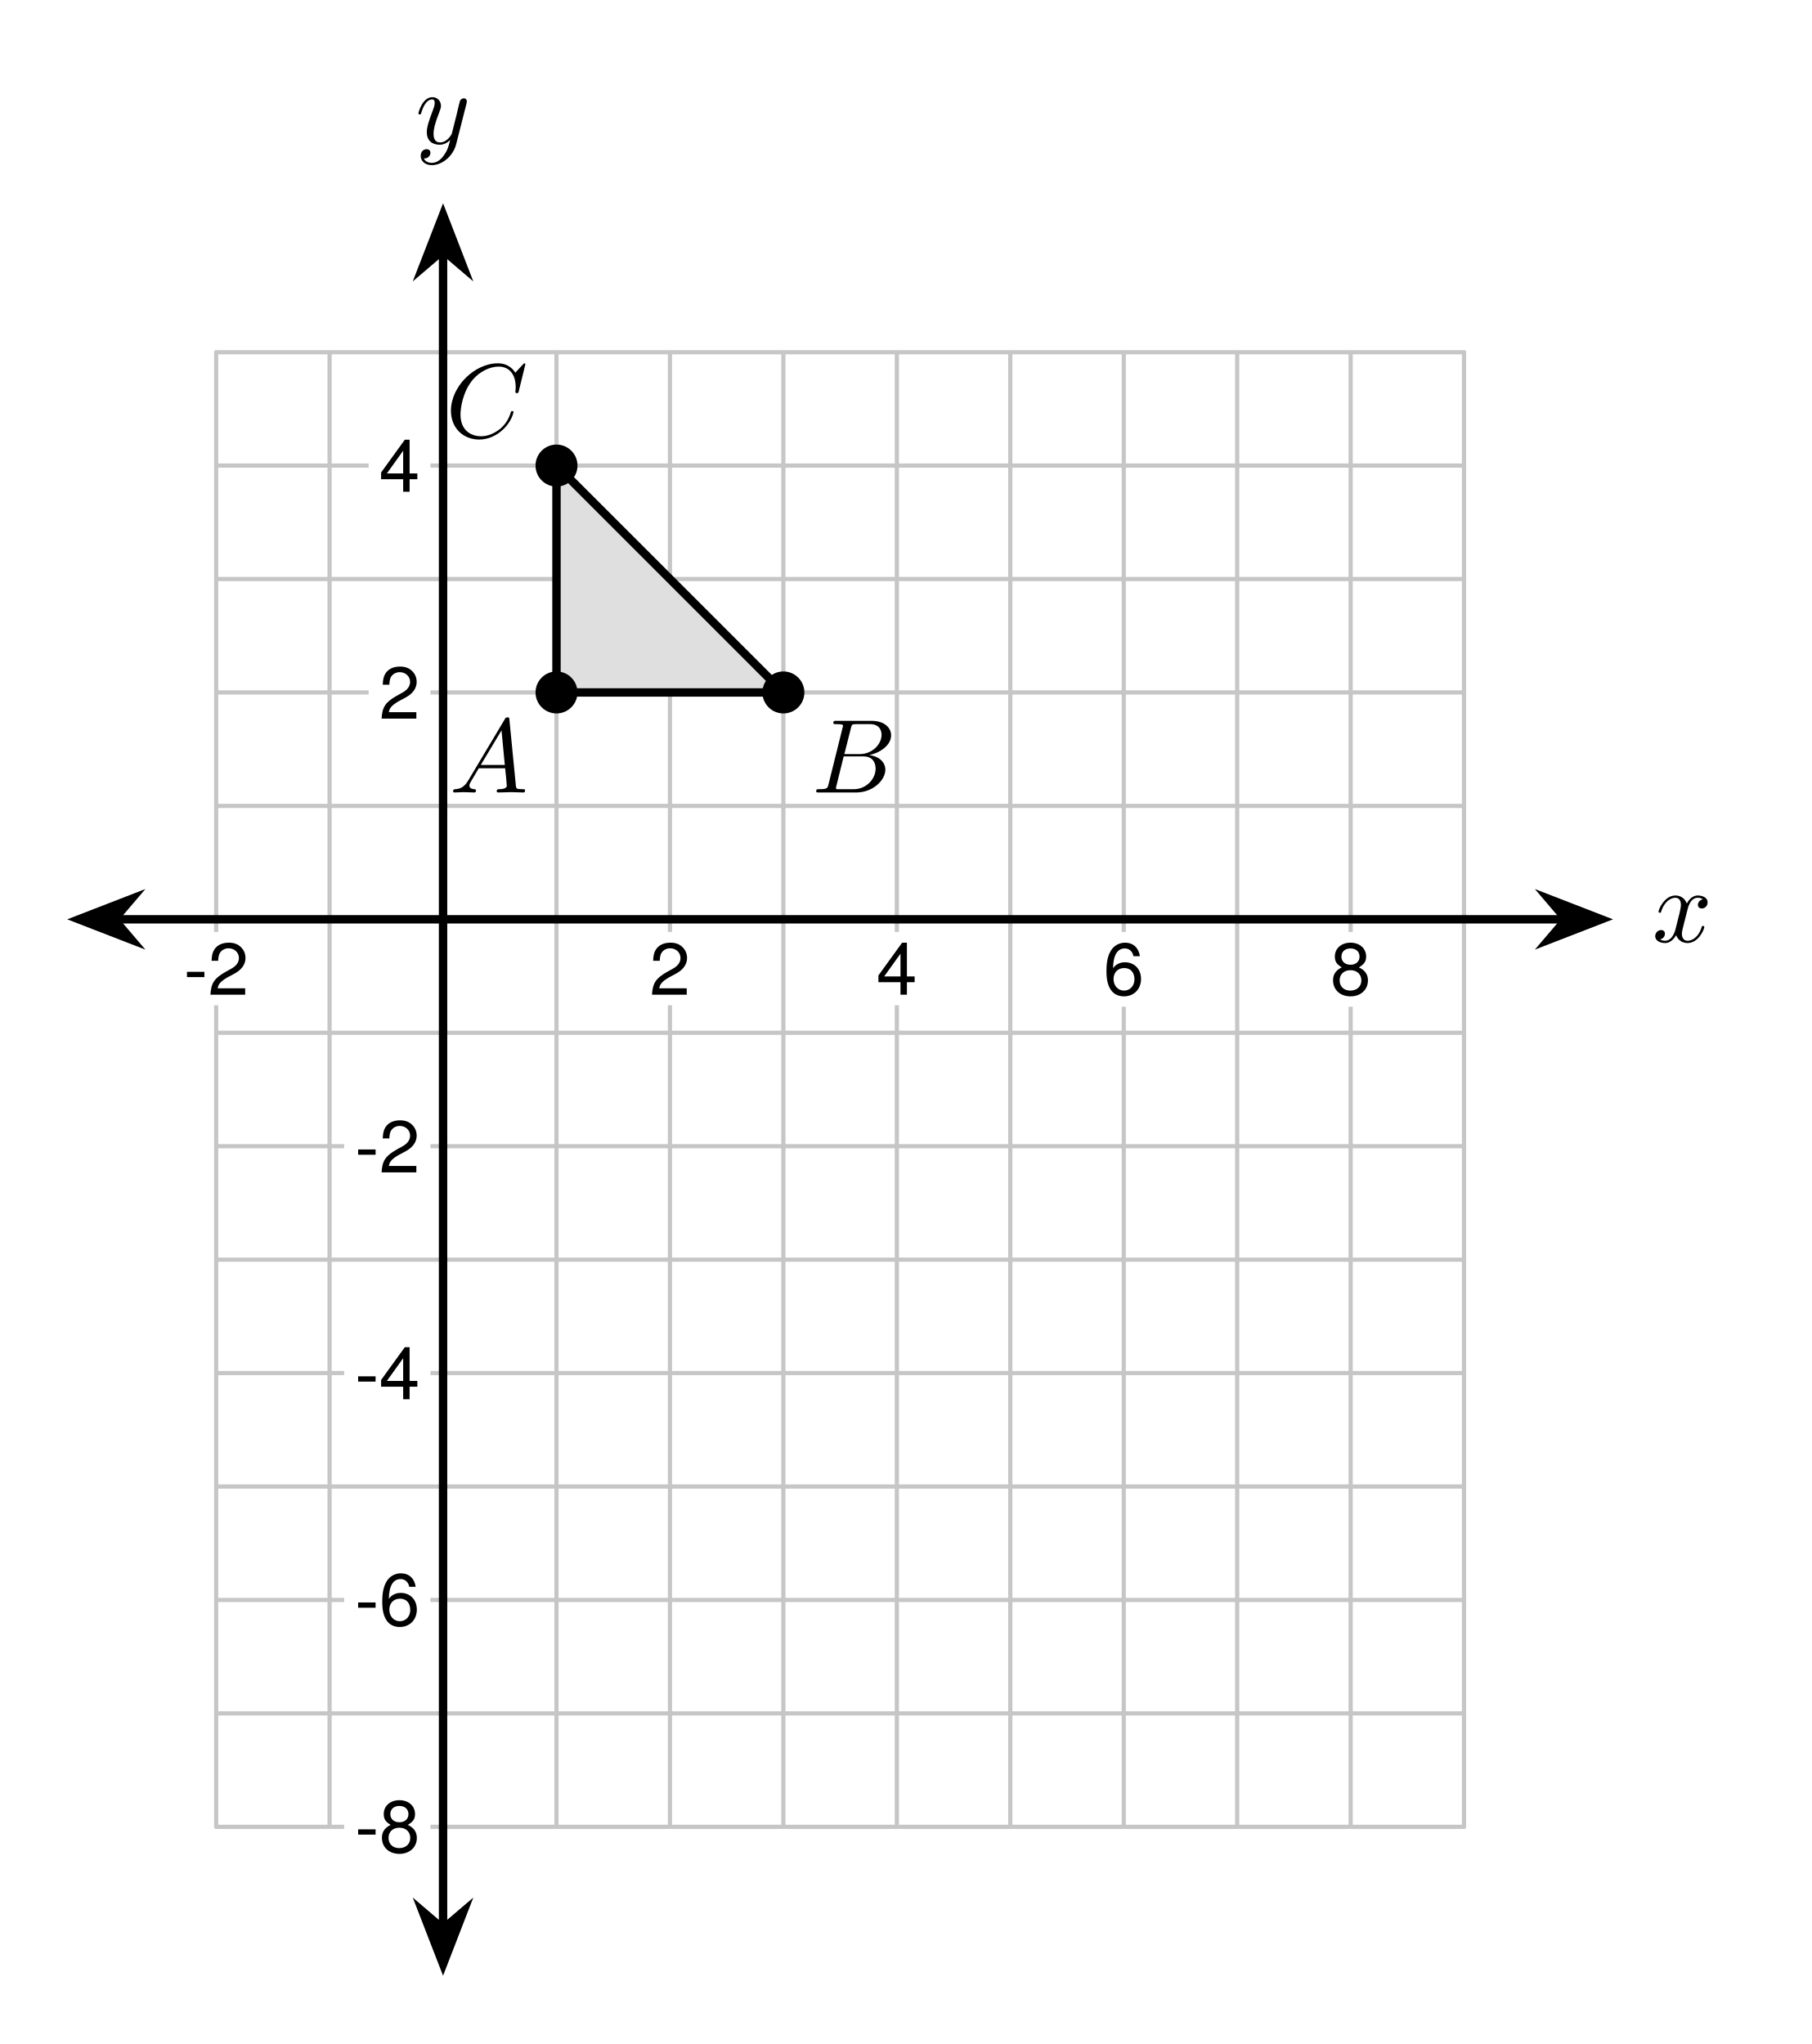
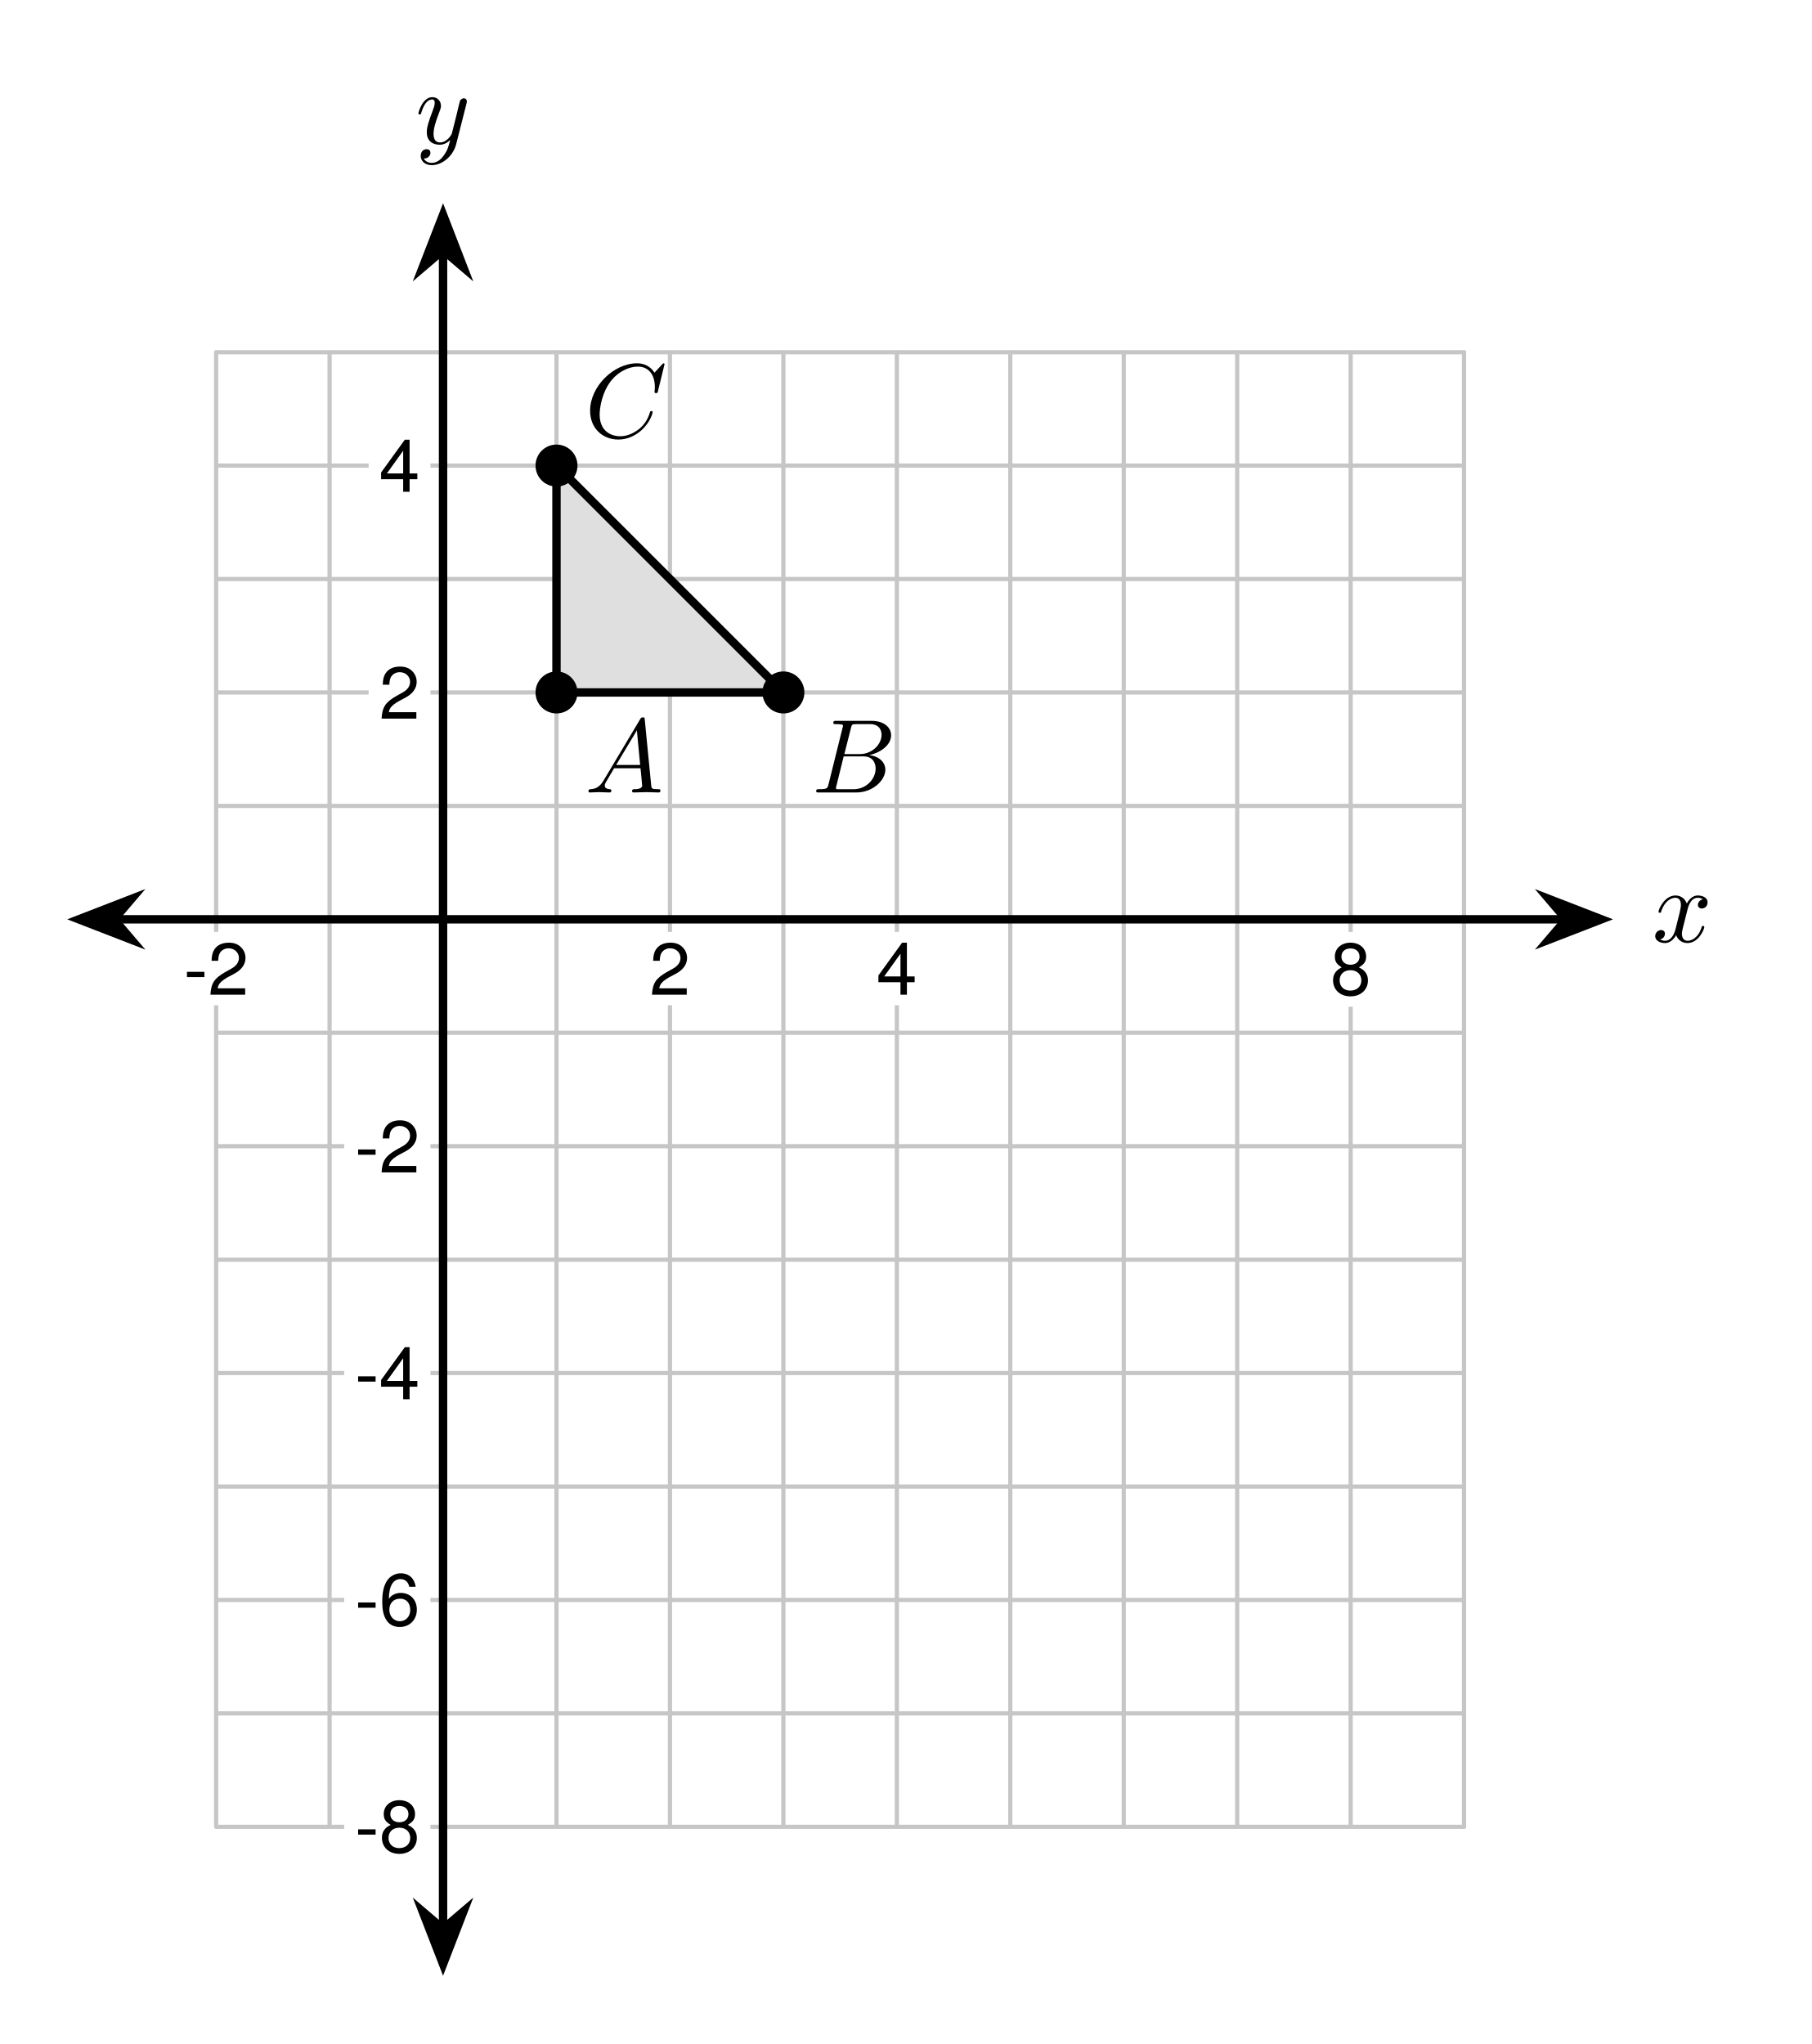
<svg xmlns="http://www.w3.org/2000/svg" xmlns:xlink="http://www.w3.org/1999/xlink" width="171.87" height="193.947" viewBox="0 0 171.87 193.947">
  <defs>
    <g>
      <g id="glyph-0-0">
        <path d="M 3.328 -3 C 3.391 -3.266 3.609 -4.188 4.312 -4.188 C 4.359 -4.188 4.594 -4.188 4.812 -4.047 C 4.531 -4 4.328 -3.75 4.328 -3.516 C 4.328 -3.359 4.438 -3.172 4.703 -3.172 C 4.922 -3.172 5.25 -3.344 5.25 -3.75 C 5.25 -4.266 4.656 -4.406 4.312 -4.406 C 3.75 -4.406 3.391 -3.875 3.281 -3.641 C 3.031 -4.297 2.484 -4.406 2.203 -4.406 C 1.172 -4.406 0.594 -3.109 0.594 -2.859 C 0.594 -2.766 0.703 -2.766 0.719 -2.766 C 0.797 -2.766 0.828 -2.781 0.844 -2.875 C 1.188 -3.938 1.844 -4.188 2.188 -4.188 C 2.375 -4.188 2.719 -4.094 2.719 -3.516 C 2.719 -3.203 2.547 -2.531 2.188 -1.141 C 2.016 -0.531 1.672 -0.109 1.234 -0.109 C 1.172 -0.109 0.953 -0.109 0.734 -0.234 C 0.984 -0.281 1.203 -0.5 1.203 -0.781 C 1.203 -1.047 0.984 -1.125 0.844 -1.125 C 0.531 -1.125 0.281 -0.859 0.281 -0.547 C 0.281 -0.094 0.781 0.109 1.219 0.109 C 1.875 0.109 2.234 -0.594 2.266 -0.641 C 2.391 -0.281 2.75 0.109 3.344 0.109 C 4.375 0.109 4.938 -1.172 4.938 -1.422 C 4.938 -1.516 4.844 -1.516 4.812 -1.516 C 4.734 -1.516 4.703 -1.484 4.688 -1.406 C 4.359 -0.344 3.688 -0.109 3.359 -0.109 C 2.969 -0.109 2.812 -0.422 2.812 -0.766 C 2.812 -0.984 2.875 -1.203 2.984 -1.641 Z M 3.328 -3 " />
      </g>
      <g id="glyph-0-1">
        <path d="M 4.844 -3.797 C 4.875 -3.938 4.875 -3.953 4.875 -4.016 C 4.875 -4.203 4.734 -4.297 4.594 -4.297 C 4.484 -4.297 4.328 -4.234 4.234 -4.078 C 4.219 -4.031 4.141 -3.719 4.094 -3.547 C 4.031 -3.281 3.969 -3.016 3.906 -2.75 L 3.453 -0.953 C 3.406 -0.812 2.984 -0.109 2.328 -0.109 C 1.828 -0.109 1.719 -0.547 1.719 -0.922 C 1.719 -1.375 1.875 -1.984 2.219 -2.859 C 2.375 -3.281 2.422 -3.391 2.422 -3.578 C 2.422 -4.031 2.094 -4.406 1.609 -4.406 C 0.656 -4.406 0.281 -2.953 0.281 -2.859 C 0.281 -2.766 0.391 -2.766 0.406 -2.766 C 0.5 -2.766 0.516 -2.781 0.562 -2.953 C 0.844 -3.875 1.234 -4.188 1.578 -4.188 C 1.656 -4.188 1.828 -4.188 1.828 -3.859 C 1.828 -3.609 1.719 -3.359 1.656 -3.172 C 1.25 -2.109 1.078 -1.547 1.078 -1.078 C 1.078 -0.188 1.703 0.109 2.297 0.109 C 2.672 0.109 3.016 -0.062 3.297 -0.344 C 3.172 0.172 3.047 0.672 2.641 1.188 C 2.391 1.531 2.016 1.828 1.547 1.828 C 1.406 1.828 0.969 1.797 0.797 1.406 C 0.953 1.406 1.078 1.406 1.219 1.281 C 1.328 1.188 1.422 1.062 1.422 0.875 C 1.422 0.562 1.156 0.531 1.062 0.531 C 0.828 0.531 0.5 0.688 0.5 1.172 C 0.5 1.672 0.938 2.047 1.547 2.047 C 2.578 2.047 3.609 1.141 3.875 0.016 Z M 4.844 -3.797 " />
      </g>
      <g id="glyph-0-2">
        <path d="M 1.781 -1.141 C 1.391 -0.484 1 -0.344 0.562 -0.312 C 0.438 -0.297 0.344 -0.297 0.344 -0.109 C 0.344 -0.047 0.391 0 0.484 0 C 0.75 0 1.062 -0.031 1.328 -0.031 C 1.656 -0.031 2.016 0 2.328 0 C 2.391 0 2.516 0 2.516 -0.188 C 2.516 -0.297 2.422 -0.312 2.359 -0.312 C 2.125 -0.328 1.891 -0.406 1.891 -0.656 C 1.891 -0.781 1.953 -0.891 2.031 -1.031 L 2.781 -2.297 L 5.281 -2.297 C 5.312 -2.094 5.438 -0.734 5.438 -0.641 C 5.438 -0.344 4.922 -0.312 4.734 -0.312 C 4.594 -0.312 4.484 -0.312 4.484 -0.109 C 4.484 0 4.609 0 4.625 0 C 5.031 0 5.469 -0.031 5.875 -0.031 C 6.125 -0.031 6.75 0 7 0 C 7.062 0 7.172 0 7.172 -0.203 C 7.172 -0.312 7.078 -0.312 6.953 -0.312 C 6.328 -0.312 6.328 -0.375 6.297 -0.672 L 5.688 -6.891 C 5.672 -7.094 5.672 -7.125 5.5 -7.125 C 5.344 -7.125 5.312 -7.062 5.25 -6.953 Z M 2.969 -2.609 L 4.938 -5.891 L 5.25 -2.609 Z M 2.969 -2.609 " />
      </g>
      <g id="glyph-0-3">
        <path d="M 1.594 -0.781 C 1.5 -0.391 1.469 -0.312 0.688 -0.312 C 0.516 -0.312 0.422 -0.312 0.422 -0.109 C 0.422 0 0.5 0 0.688 0 L 4.234 0 C 5.812 0 6.984 -1.172 6.984 -2.156 C 6.984 -2.859 6.406 -3.438 5.438 -3.547 C 6.484 -3.75 7.531 -4.484 7.531 -5.422 C 7.531 -6.156 6.875 -6.797 5.672 -6.797 L 2.328 -6.797 C 2.141 -6.797 2.047 -6.797 2.047 -6.594 C 2.047 -6.484 2.125 -6.484 2.312 -6.484 C 2.344 -6.484 2.531 -6.484 2.703 -6.469 C 2.875 -6.453 2.969 -6.438 2.969 -6.312 C 2.969 -6.266 2.953 -6.234 2.922 -6.125 Z M 3.094 -3.641 L 3.719 -6.109 C 3.797 -6.453 3.828 -6.484 4.25 -6.484 L 5.531 -6.484 C 6.406 -6.484 6.625 -5.906 6.625 -5.469 C 6.625 -4.594 5.766 -3.641 4.547 -3.641 Z M 2.641 -0.312 C 2.516 -0.312 2.484 -0.312 2.422 -0.312 C 2.328 -0.328 2.297 -0.344 2.297 -0.422 C 2.297 -0.453 2.297 -0.469 2.344 -0.641 L 3.031 -3.422 L 4.922 -3.422 C 5.875 -3.422 6.062 -2.688 6.062 -2.266 C 6.062 -1.281 5.172 -0.312 4 -0.312 Z M 2.641 -0.312 " />
      </g>
      <g id="glyph-0-4">
        <path d="M 7.562 -6.922 C 7.562 -6.953 7.547 -7.016 7.453 -7.016 C 7.422 -7.016 7.422 -7 7.312 -6.891 L 6.609 -6.125 C 6.516 -6.266 6.062 -7.016 4.953 -7.016 C 2.734 -7.016 0.5 -4.812 0.5 -2.516 C 0.5 -0.859 1.672 0.219 3.188 0.219 C 4.062 0.219 4.812 -0.172 5.344 -0.641 C 6.266 -1.453 6.438 -2.359 6.438 -2.391 C 6.438 -2.484 6.344 -2.484 6.312 -2.484 C 6.266 -2.484 6.203 -2.469 6.188 -2.391 C 6.094 -2.094 5.875 -1.391 5.188 -0.812 C 4.5 -0.266 3.875 -0.094 3.359 -0.094 C 2.453 -0.094 1.406 -0.609 1.406 -2.156 C 1.406 -2.734 1.609 -4.344 2.609 -5.5 C 3.219 -6.203 4.156 -6.703 5.031 -6.703 C 6.047 -6.703 6.641 -5.938 6.641 -4.781 C 6.641 -4.391 6.609 -4.375 6.609 -4.281 C 6.609 -4.188 6.719 -4.188 6.766 -4.188 C 6.891 -4.188 6.891 -4.203 6.938 -4.375 Z M 7.562 -6.922 " />
      </g>
      <g id="glyph-1-0">
        <path d="M 1.984 -2.172 L 0.328 -2.172 L 0.328 -1.672 L 1.984 -1.672 Z M 1.984 -2.172 " />
      </g>
      <g id="glyph-1-1">
        <path d="M 3.531 -0.609 L 0.922 -0.609 C 0.984 -1.016 1.219 -1.266 1.812 -1.625 L 2.516 -2 C 3.203 -2.375 3.562 -2.891 3.562 -3.484 C 3.562 -3.906 3.391 -4.281 3.094 -4.547 C 2.812 -4.812 2.453 -4.938 1.984 -4.938 C 1.359 -4.938 0.891 -4.719 0.609 -4.297 C 0.438 -4.031 0.359 -3.734 0.344 -3.219 L 0.969 -3.219 C 0.984 -3.562 1.031 -3.766 1.109 -3.922 C 1.266 -4.219 1.594 -4.406 1.953 -4.406 C 2.516 -4.406 2.938 -4 2.938 -3.484 C 2.938 -3.094 2.703 -2.75 2.266 -2.5 L 1.625 -2.141 C 0.594 -1.547 0.297 -1.094 0.234 0 L 3.531 0 Z M 3.531 -0.609 " />
      </g>
      <g id="glyph-1-2">
        <path d="M 2.281 -1.188 L 2.281 0 L 2.891 0 L 2.891 -1.188 L 3.625 -1.188 L 3.625 -1.734 L 2.891 -1.734 L 2.891 -4.938 L 2.438 -4.938 L 0.188 -1.828 L 0.188 -1.188 Z M 2.281 -1.734 L 0.734 -1.734 L 2.281 -3.891 Z M 2.281 -1.734 " />
      </g>
      <g id="glyph-1-3">
-         <path d="M 3.469 -3.656 C 3.359 -4.453 2.828 -4.938 2.062 -4.938 C 1.531 -4.938 1.031 -4.672 0.75 -4.234 C 0.438 -3.75 0.297 -3.156 0.297 -2.25 C 0.297 -1.422 0.422 -0.891 0.719 -0.453 C 0.984 -0.062 1.422 0.156 1.953 0.156 C 2.906 0.156 3.578 -0.531 3.578 -1.5 C 3.578 -2.422 2.953 -3.078 2.062 -3.078 C 1.578 -3.078 1.188 -2.891 0.922 -2.516 C 0.938 -3.734 1.328 -4.391 2.031 -4.391 C 2.453 -4.391 2.766 -4.125 2.859 -3.656 Z M 1.984 -2.531 C 2.578 -2.531 2.953 -2.125 2.953 -1.453 C 2.953 -0.844 2.531 -0.391 1.969 -0.391 C 1.391 -0.391 0.969 -0.859 0.969 -1.484 C 0.969 -2.109 1.375 -2.531 1.984 -2.531 Z M 1.984 -2.531 " />
+         <path d="M 2.719 -2.594 C 3.234 -2.906 3.406 -3.156 3.406 -3.625 C 3.406 -4.391 2.797 -4.938 1.922 -4.938 C 1.047 -4.938 0.438 -4.391 0.438 -3.625 C 0.438 -3.156 0.594 -2.906 1.094 -2.594 C 0.531 -2.328 0.266 -1.922 0.266 -1.375 C 0.266 -0.469 0.938 0.156 1.922 0.156 C 2.891 0.156 3.578 -0.469 3.578 -1.359 C 3.578 -1.922 3.297 -2.328 2.719 -2.594 Z M 1.922 -4.391 C 2.438 -4.391 2.781 -4.094 2.781 -3.609 C 2.781 -3.156 2.438 -2.844 1.922 -2.844 C 1.406 -2.844 1.062 -3.156 1.062 -3.609 C 1.062 -4.094 1.406 -4.391 1.922 -4.391 Z M 1.922 -2.328 C 2.531 -2.328 2.953 -1.938 2.953 -1.359 C 2.953 -0.781 2.531 -0.391 1.906 -0.391 C 1.297 -0.391 0.891 -0.781 0.891 -1.359 C 0.891 -1.938 1.297 -2.328 1.922 -2.328 Z M 1.922 -2.328 " />
      </g>
      <g id="glyph-1-4">
-         <path d="M 2.719 -2.594 C 3.234 -2.906 3.406 -3.156 3.406 -3.625 C 3.406 -4.391 2.797 -4.938 1.922 -4.938 C 1.047 -4.938 0.438 -4.391 0.438 -3.625 C 0.438 -3.156 0.594 -2.906 1.094 -2.594 C 0.531 -2.328 0.266 -1.922 0.266 -1.375 C 0.266 -0.469 0.938 0.156 1.922 0.156 C 2.891 0.156 3.578 -0.469 3.578 -1.359 C 3.578 -1.922 3.297 -2.328 2.719 -2.594 Z M 1.922 -4.391 C 2.438 -4.391 2.781 -4.094 2.781 -3.609 C 2.781 -3.156 2.438 -2.844 1.922 -2.844 C 1.406 -2.844 1.062 -3.156 1.062 -3.609 C 1.062 -4.094 1.406 -4.391 1.922 -4.391 Z M 1.922 -2.328 C 2.531 -2.328 2.953 -1.938 2.953 -1.359 C 2.953 -0.781 2.531 -0.391 1.906 -0.391 C 1.297 -0.391 0.891 -0.781 0.891 -1.359 C 0.891 -1.938 1.297 -2.328 1.922 -2.328 Z M 1.922 -2.328 " />
+         <path d="M 3.469 -3.656 C 3.359 -4.453 2.828 -4.938 2.062 -4.938 C 1.531 -4.938 1.031 -4.672 0.75 -4.234 C 0.438 -3.75 0.297 -3.156 0.297 -2.25 C 0.297 -1.422 0.422 -0.891 0.719 -0.453 C 0.984 -0.062 1.422 0.156 1.953 0.156 C 2.906 0.156 3.578 -0.531 3.578 -1.5 C 3.578 -2.422 2.953 -3.078 2.062 -3.078 C 1.578 -3.078 1.188 -2.891 0.922 -2.516 C 0.938 -3.734 1.328 -4.391 2.031 -4.391 C 2.453 -4.391 2.766 -4.125 2.859 -3.656 Z M 1.984 -2.531 C 2.578 -2.531 2.953 -2.125 2.953 -1.453 C 2.953 -0.844 2.531 -0.391 1.969 -0.391 C 1.391 -0.391 0.969 -0.859 0.969 -1.484 C 0.969 -2.109 1.375 -2.531 1.984 -2.531 Z M 1.984 -2.531 " />
      </g>
    </g>
    <clipPath id="clip-0">
      <path clip-rule="nonzero" d="M 28 170 L 56 170 L 56 193.848 L 28 193.848 Z M 28 170 " />
    </clipPath>
  </defs>
  <path fill="none" stroke-width="0.399" stroke-linecap="round" stroke-linejoin="round" stroke="rgb(77.499%, 77.499%, 77.499%)" stroke-opacity="1" stroke-miterlimit="10" d="M -21.543 -86.174 L 96.949 -86.174 M -21.543 -75.404 L 96.949 -75.404 M -21.543 -64.63 L 96.949 -64.63 M -21.543 -53.861 L 96.949 -53.861 M -21.543 -43.087 L 96.949 -43.087 M -21.543 -32.317 L 96.949 -32.317 M -21.543 -21.543 L 96.949 -21.543 M -21.543 -10.773 L 96.949 -10.773 M -21.543 0 L 96.949 0 M -21.543 10.77 L 96.949 10.77 M -21.543 21.544 L 96.949 21.544 M -21.543 32.314 L 96.949 32.314 M -21.543 43.088 L 96.949 43.088 M -21.543 53.85 L 96.949 53.85 M -21.543 -86.174 L -21.543 53.861 M -10.773 -86.174 L -10.773 53.861 M 0.001 -86.174 L 0.001 53.861 M 10.771 -86.174 L 10.771 53.861 M 21.545 -86.174 L 21.545 53.861 M 32.314 -86.174 L 32.314 53.861 M 43.088 -86.174 L 43.088 53.861 M 53.858 -86.174 L 53.858 53.861 M 64.632 -86.174 L 64.632 53.861 M 75.402 -86.174 L 75.402 53.861 M 86.175 -86.174 L 86.175 53.861 M 96.937 -86.174 L 96.937 53.861 " transform="matrix(0.999244, 0, 0, -0.999244, 42.03421, 87.23087)" />
  <path fill="none" stroke-width="0.797" stroke-linecap="round" stroke-linejoin="round" stroke="rgb(0%, 0%, 0%)" stroke-opacity="1" stroke-miterlimit="10" d="M -31.038 0 L 106.441 0 " transform="matrix(0.999244, 0, 0, -0.999244, 42.03421, 87.23087)" />
  <path fill-rule="nonzero" fill="rgb(0%, 0%, 0%)" fill-opacity="1" stroke-width="0.797" stroke-linecap="round" stroke-linejoin="miter" stroke="rgb(0%, 0%, 0%)" stroke-opacity="1" stroke-miterlimit="10" d="M 6.259 -0 L 1.267 1.935 L 2.917 -0 L 1.267 -1.935 Z M 6.259 -0 " transform="matrix(-0.999244, 0, 0, 0.999244, 13.73493, 87.23087)" />
  <path fill-rule="nonzero" fill="rgb(0%, 0%, 0%)" fill-opacity="1" stroke-width="0.797" stroke-linecap="round" stroke-linejoin="miter" stroke="rgb(0%, 0%, 0%)" stroke-opacity="1" stroke-miterlimit="10" d="M 6.258 0 L 1.266 1.935 L 2.916 0 L 1.266 -1.935 Z M 6.258 0 " transform="matrix(0.999244, 0, 0, -0.999244, 145.68, 87.23087)" />
  <g fill="rgb(0%, 0%, 0%)" fill-opacity="1">
    <use xlink:href="#glyph-0-0" x="156.759" y="89.374" />
  </g>
  <path fill="none" stroke-width="0.797" stroke-linecap="round" stroke-linejoin="round" stroke="rgb(0%, 0%, 0%)" stroke-opacity="1" stroke-miterlimit="10" d="M 0.001 -95.67 L 0.001 63.353 " transform="matrix(0.999244, 0, 0, -0.999244, 42.03421, 87.23087)" />
  <path fill-rule="nonzero" fill="rgb(0%, 0%, 0%)" fill-opacity="1" d="M 42.035 186.367 L 43.965 181.379 L 42.035 183.027 L 40.102 181.379 Z M 42.035 186.367 " />
  <g clip-path="url(#clip-0)">
    <path fill="none" stroke-width="0.797" stroke-linecap="round" stroke-linejoin="miter" stroke="rgb(0%, 0%, 0%)" stroke-opacity="1" stroke-miterlimit="10" d="M 6.259 0.001 L 1.267 1.932 L 2.917 0.001 L 1.267 -1.934 Z M 6.259 0.001 " transform="matrix(0, 0.999244, 0.999244, 0, 42.03421, 180.1128)" />
  </g>
  <path fill-rule="nonzero" fill="rgb(0%, 0%, 0%)" fill-opacity="1" stroke-width="0.797" stroke-linecap="round" stroke-linejoin="miter" stroke="rgb(0%, 0%, 0%)" stroke-opacity="1" stroke-miterlimit="10" d="M 6.258 -0.001 L 1.266 1.934 L 2.916 -0.001 L 1.266 -1.932 Z M 6.258 -0.001 " transform="matrix(0, -0.999244, -0.999244, 0, 42.03421, 26.64024)" />
  <g fill="rgb(0%, 0%, 0%)" fill-opacity="1">
    <use xlink:href="#glyph-0-1" x="39.415" y="13.625" />
  </g>
  <path fill-rule="nonzero" fill="rgb(100%, 100%, 100%)" fill-opacity="1" d="M 16.414 95.383 L 24.602 95.383 L 24.602 88.426 L 16.414 88.426 Z M 16.414 95.383 " />
  <g fill="rgb(0%, 0%, 0%)" fill-opacity="1">
    <use xlink:href="#glyph-1-0" x="17.41" y="94.385" />
    <use xlink:href="#glyph-1-1" x="19.73" y="94.385" />
  </g>
  <path fill-rule="nonzero" fill="rgb(100%, 100%, 100%)" fill-opacity="1" d="M 60.629 95.383 L 66.496 95.383 L 66.496 88.426 L 60.629 88.426 Z M 60.629 95.383 " />
  <g fill="rgb(0%, 0%, 0%)" fill-opacity="1">
    <use xlink:href="#glyph-1-1" x="61.624" y="94.385" />
  </g>
  <path fill-rule="nonzero" fill="rgb(100%, 100%, 100%)" fill-opacity="1" d="M 82.156 95.383 L 88.023 95.383 L 88.023 88.426 L 82.156 88.426 Z M 82.156 95.383 " />
  <g fill="rgb(0%, 0%, 0%)" fill-opacity="1">
    <use xlink:href="#glyph-1-2" x="83.152" y="94.385" />
  </g>
-   <path fill-rule="nonzero" fill="rgb(100%, 100%, 100%)" fill-opacity="1" d="M 103.684 95.523 L 109.551 95.523 L 109.551 88.426 L 103.684 88.426 Z M 103.684 95.523 " />
-   <g fill="rgb(0%, 0%, 0%)" fill-opacity="1">
-     <use xlink:href="#glyph-1-3" x="104.679" y="94.385" />
-   </g>
  <path fill-rule="nonzero" fill="rgb(100%, 100%, 100%)" fill-opacity="1" d="M 125.211 95.523 L 131.078 95.523 L 131.078 88.426 L 125.211 88.426 Z M 125.211 95.523 " />
  <g fill="rgb(0%, 0%, 0%)" fill-opacity="1">
-     <use xlink:href="#glyph-1-4" x="126.207" y="94.385" />
+     <use xlink:href="#glyph-1-3" x="126.207" y="94.385" />
  </g>
  <path fill-rule="nonzero" fill="rgb(100%, 100%, 100%)" fill-opacity="1" d="M 32.652 176.891 L 40.84 176.891 L 40.84 169.793 L 32.652 169.793 Z M 32.652 176.891 " />
  <g fill="rgb(0%, 0%, 0%)" fill-opacity="1">
    <use xlink:href="#glyph-1-0" x="33.65" y="175.751" />
-     <use xlink:href="#glyph-1-4" x="35.97" y="175.751" />
+     <use xlink:href="#glyph-1-3" x="35.97" y="175.751" />
  </g>
  <path fill-rule="nonzero" fill="rgb(100%, 100%, 100%)" fill-opacity="1" d="M 32.652 155.363 L 40.84 155.363 L 40.84 148.266 L 32.652 148.266 Z M 32.652 155.363 " />
  <g fill="rgb(0%, 0%, 0%)" fill-opacity="1">
    <use xlink:href="#glyph-1-0" x="33.65" y="154.223" />
-     <use xlink:href="#glyph-1-3" x="35.97" y="154.223" />
+     <use xlink:href="#glyph-1-4" x="35.97" y="154.223" />
  </g>
  <path fill-rule="nonzero" fill="rgb(100%, 100%, 100%)" fill-opacity="1" d="M 32.652 133.766 L 40.84 133.766 L 40.84 126.809 L 32.652 126.809 Z M 32.652 133.766 " />
  <g fill="rgb(0%, 0%, 0%)" fill-opacity="1">
    <use xlink:href="#glyph-1-0" x="33.65" y="132.767" />
    <use xlink:href="#glyph-1-2" x="35.97" y="132.767" />
  </g>
  <path fill-rule="nonzero" fill="rgb(100%, 100%, 100%)" fill-opacity="1" d="M 32.652 112.238 L 40.84 112.238 L 40.84 105.281 L 32.652 105.281 Z M 32.652 112.238 " />
  <g fill="rgb(0%, 0%, 0%)" fill-opacity="1">
    <use xlink:href="#glyph-1-0" x="33.65" y="111.241" />
    <use xlink:href="#glyph-1-1" x="35.97" y="111.241" />
  </g>
  <path fill-rule="nonzero" fill="rgb(100%, 100%, 100%)" fill-opacity="1" d="M 34.973 69.18 L 40.84 69.18 L 40.84 62.227 L 34.973 62.227 Z M 34.973 69.18 " />
  <g fill="rgb(0%, 0%, 0%)" fill-opacity="1">
    <use xlink:href="#glyph-1-1" x="35.97" y="68.186" />
  </g>
  <path fill-rule="nonzero" fill="rgb(100%, 100%, 100%)" fill-opacity="1" d="M 34.973 47.652 L 40.84 47.652 L 40.84 40.699 L 34.973 40.699 Z M 34.973 47.652 " />
  <g fill="rgb(0%, 0%, 0%)" fill-opacity="1">
    <use xlink:href="#glyph-1-2" x="35.97" y="46.659" />
  </g>
  <path fill-rule="nonzero" fill="rgb(87.5%, 87.5%, 87.5%)" fill-opacity="1" stroke-width="0.797" stroke-linecap="round" stroke-linejoin="round" stroke="rgb(0%, 0%, 0%)" stroke-opacity="1" stroke-miterlimit="10" d="M 10.771 21.544 L 32.314 21.544 L 10.771 43.088 Z M 10.771 21.544 " transform="matrix(0.999244, 0, 0, -0.999244, 42.03421, 87.23087)" />
  <path fill-rule="nonzero" fill="rgb(0%, 0%, 0%)" fill-opacity="1" d="M 54.789 65.703 C 54.789 64.605 53.898 63.711 52.797 63.711 C 51.699 63.711 50.809 64.605 50.809 65.703 C 50.809 66.805 51.699 67.695 52.797 67.695 C 53.898 67.695 54.789 66.805 54.789 65.703 Z M 54.789 65.703 " />
  <g fill="rgb(0%, 0%, 0%)" fill-opacity="1">
-     <use xlink:href="#glyph-0-2" x="42.644" y="75.194" />
+     <use xlink:href="#glyph-0-2" x="55.486" y="75.194" />
  </g>
  <path fill-rule="nonzero" fill="rgb(0%, 0%, 0%)" fill-opacity="1" d="M 76.316 65.703 C 76.316 64.605 75.426 63.711 74.324 63.711 C 73.227 63.711 72.336 64.605 72.336 65.703 C 72.336 66.805 73.227 67.695 74.324 67.695 C 75.426 67.695 76.316 66.805 76.316 65.703 Z M 76.316 65.703 " />
  <g fill="rgb(0%, 0%, 0%)" fill-opacity="1">
    <use xlink:href="#glyph-0-3" x="77.014" y="75.194" />
  </g>
  <path fill-rule="nonzero" fill="rgb(0%, 0%, 0%)" fill-opacity="1" d="M 54.789 44.176 C 54.789 43.074 53.898 42.184 52.797 42.184 C 51.699 42.184 50.809 43.074 50.809 44.176 C 50.809 45.277 51.699 46.168 52.797 46.168 C 53.898 46.168 54.789 45.277 54.789 44.176 Z M 54.789 44.176 " />
  <g fill="rgb(0%, 0%, 0%)" fill-opacity="1">
-     <use xlink:href="#glyph-0-4" x="42.283" y="41.488" />
+     <use xlink:href="#glyph-0-4" x="55.486" y="41.488" />
  </g>
</svg>
